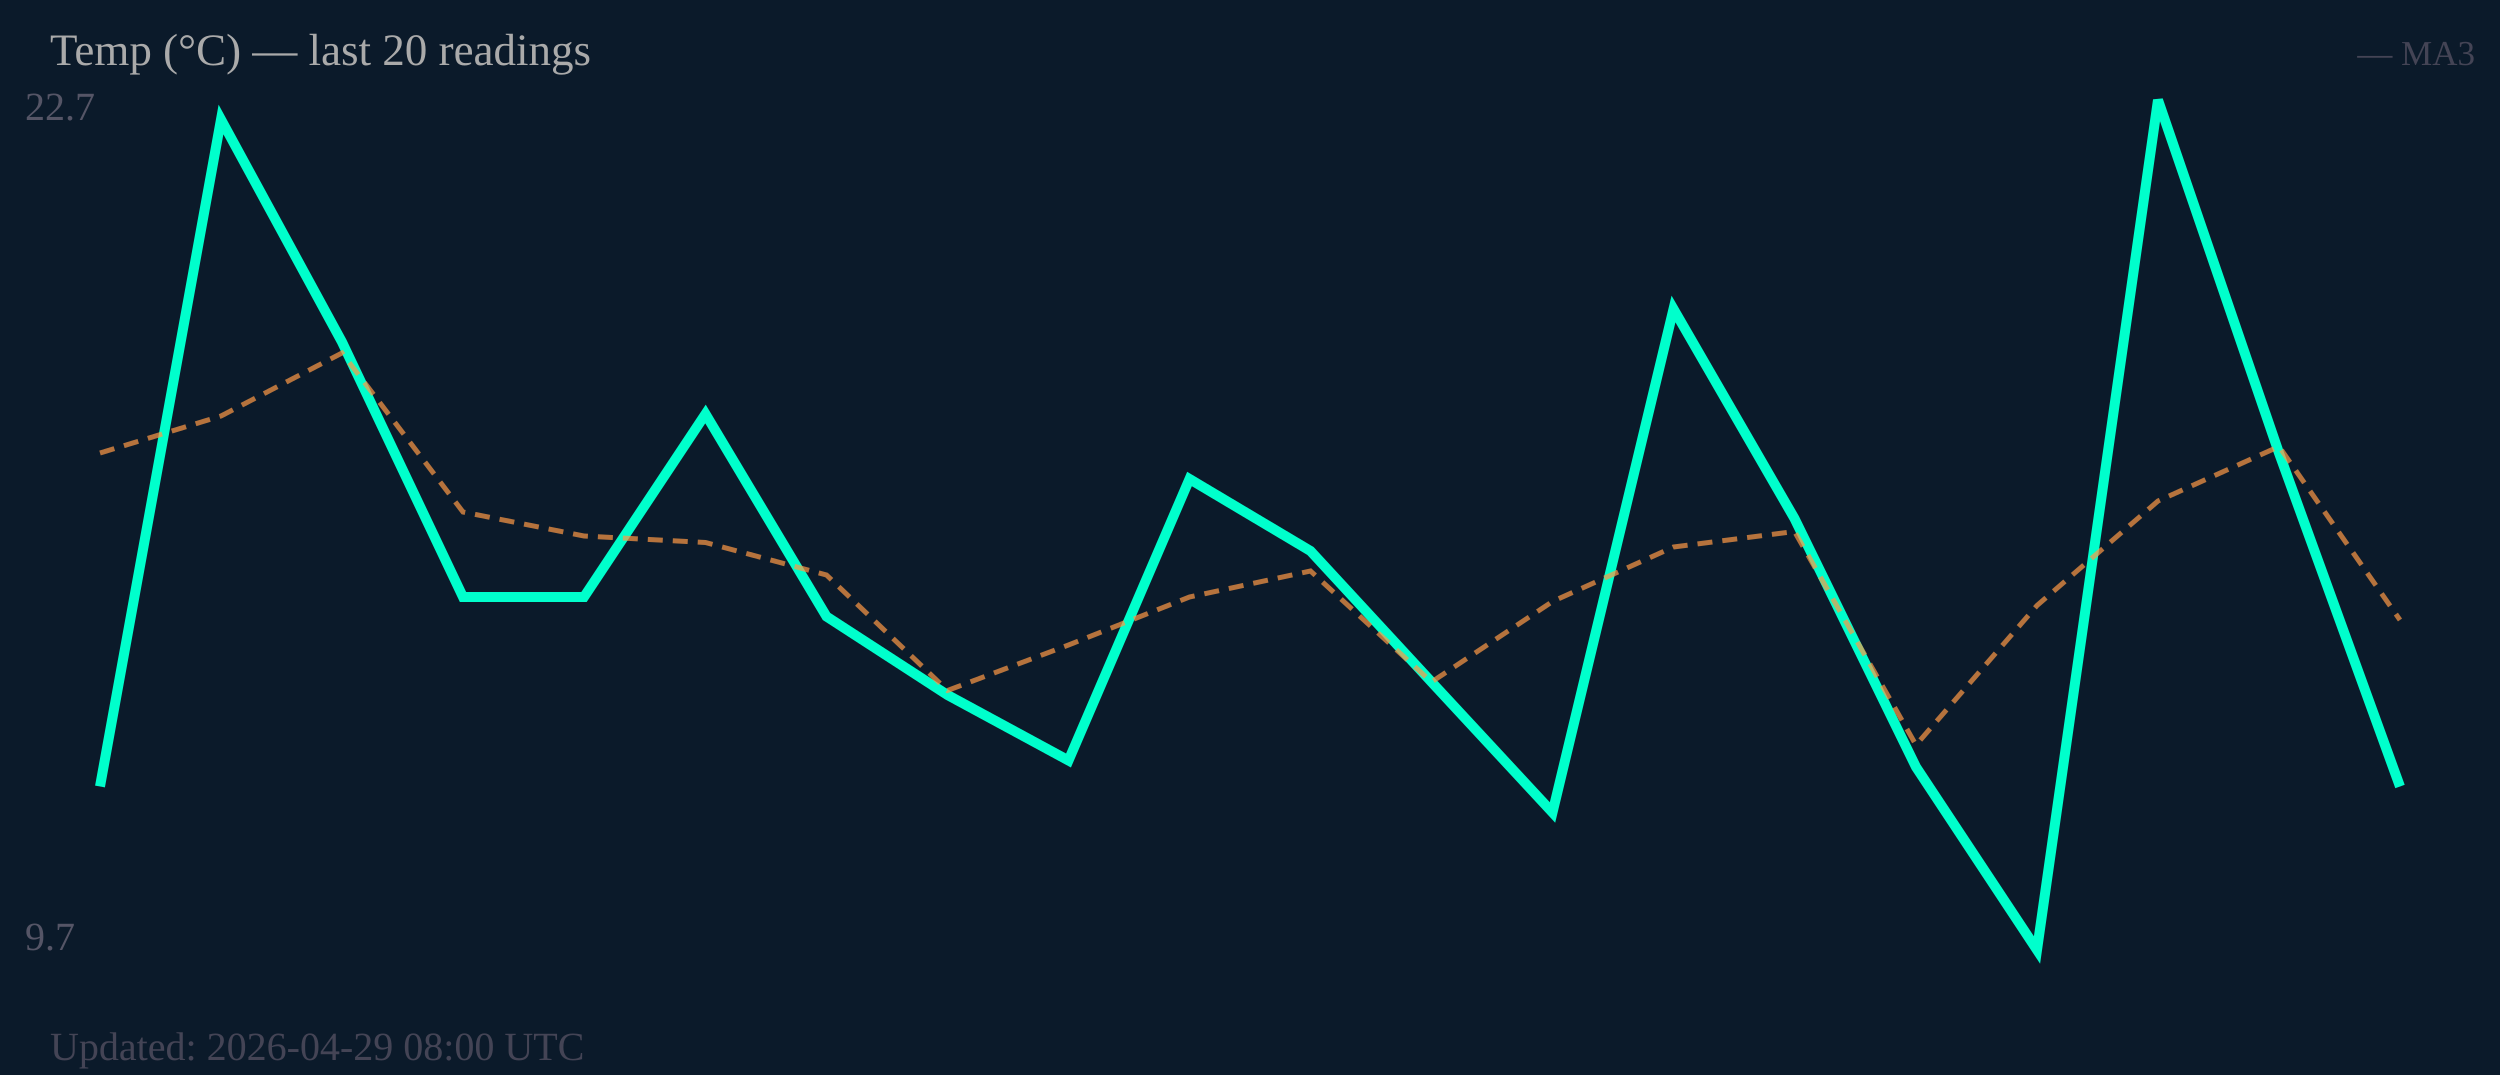
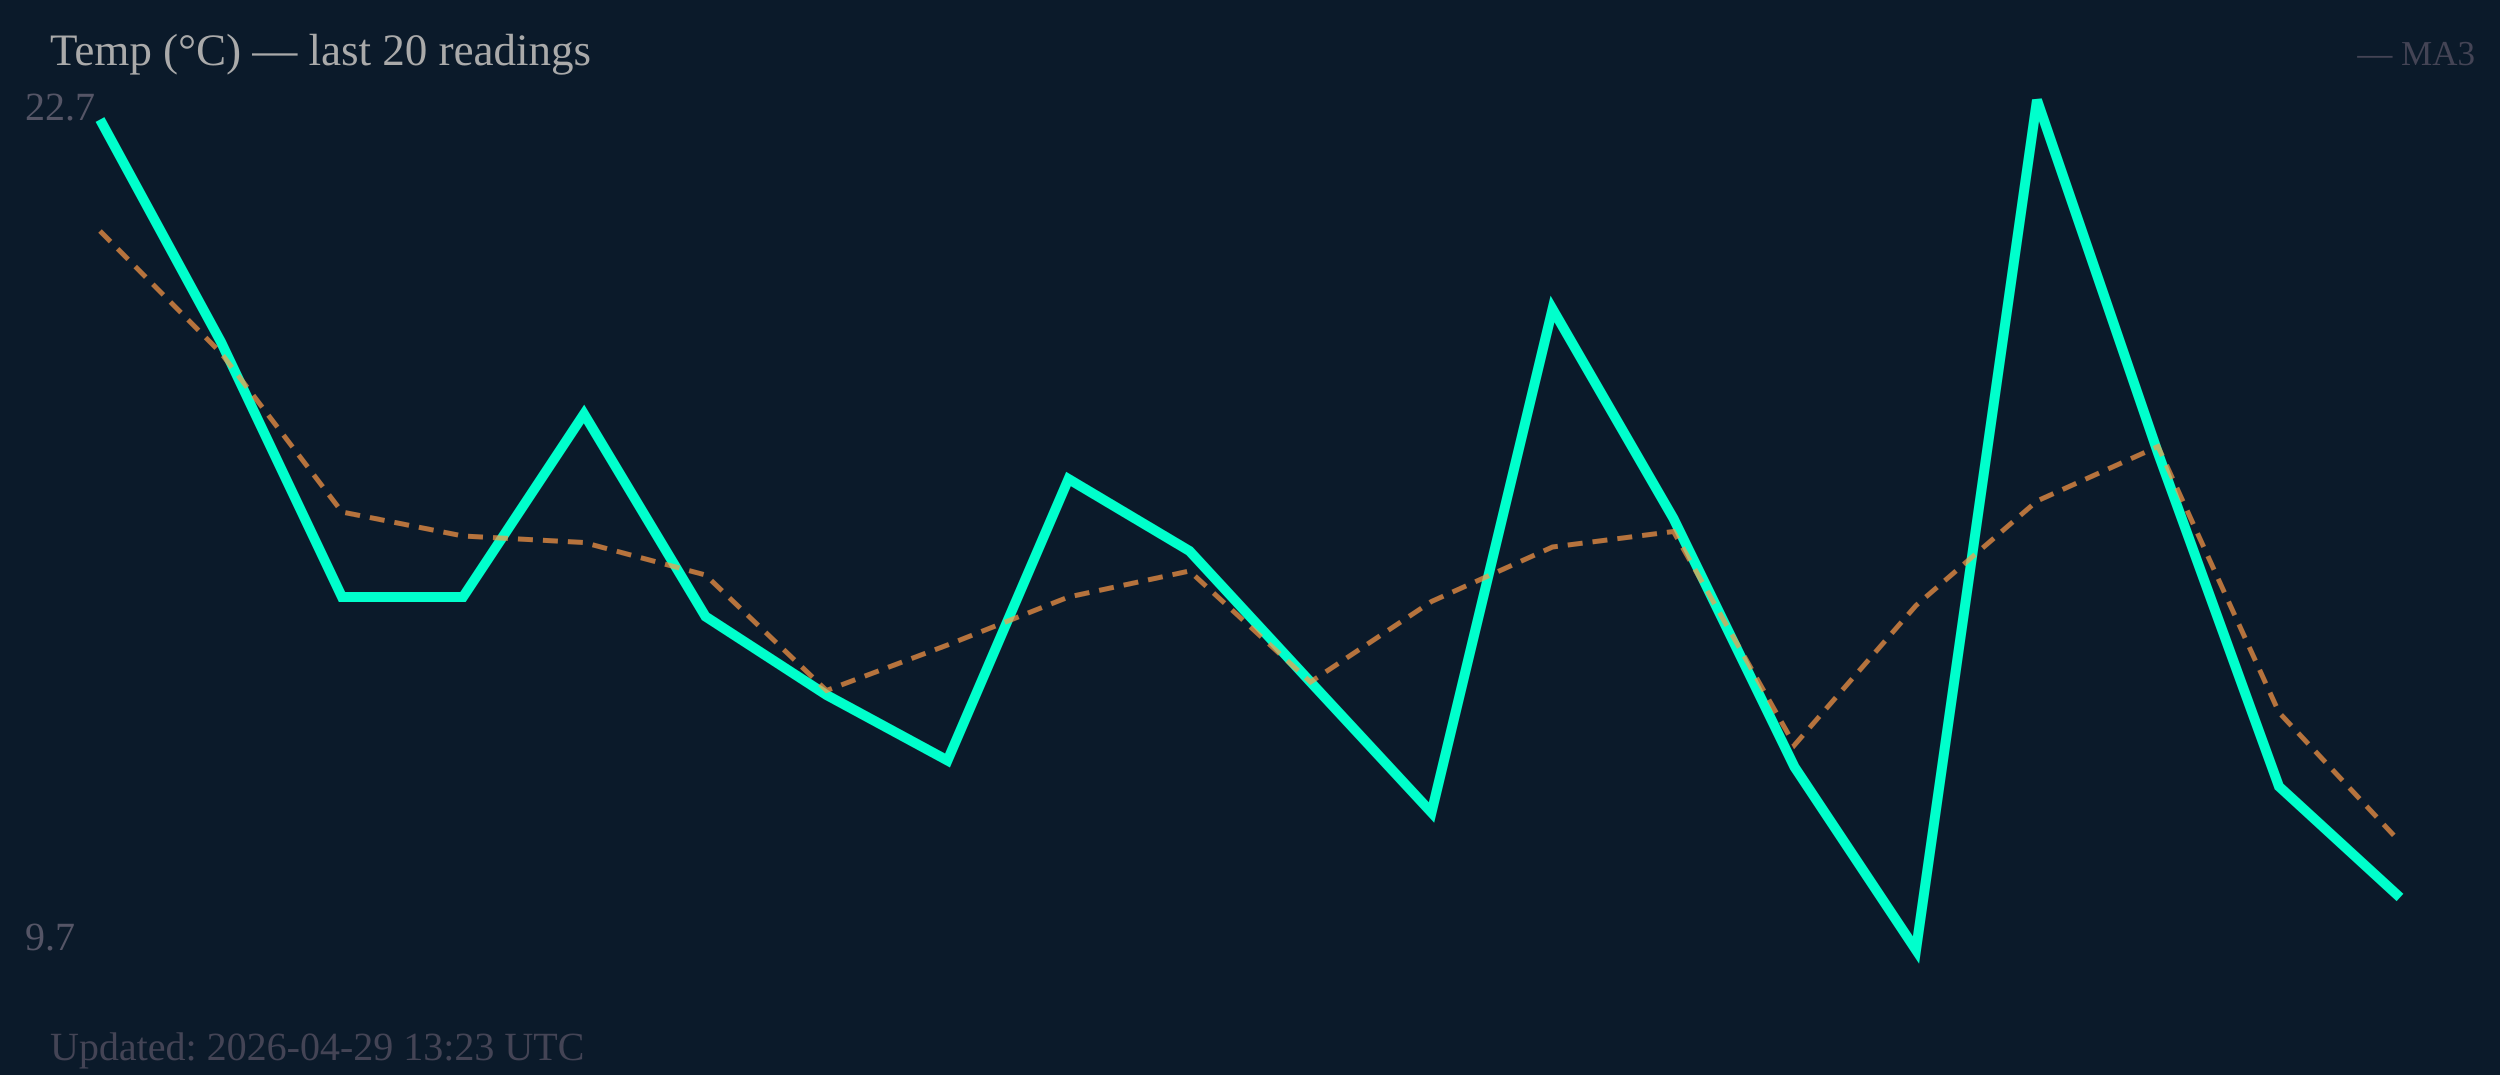
<svg xmlns="http://www.w3.org/2000/svg" width="500" height="215" viewBox="0 0 500 215">
  <rect width="500" height="215" fill="#0b1a2a" />
  <text x="5" y="24" font-size="8" fill="#556">22.7</text>
  <text x="5" y="190" font-size="8" fill="#556">9.7</text>
-   <polyline fill="none" stroke="#00ffcc" stroke-width="2" points="20.0,157.3 44.2,23.9 68.4,68.4 92.6,119.4 116.8,119.4 141.1,82.8 165.3,123.3 189.5,139.0 213.7,152.1 237.9,95.8 262.1,110.2 286.3,136.4 310.5,162.5 334.7,61.8 358.9,103.7 383.2,153.4 407.4,190.0 431.6,20.0 455.8,90.6 480.0,157.3" />
-   <polyline fill="none" stroke="#ff9944" stroke-width="1" stroke-dasharray="3,2" opacity="0.7" points="20.0,90.6 44.2,83.2 68.4,70.6 92.6,102.4 116.8,107.2 141.1,108.5 165.3,115.0 189.5,138.1 213.7,129.0 237.9,119.4 262.1,114.2 286.3,136.4 310.5,120.3 334.7,109.4 358.9,106.3 383.2,149.0 407.4,121.1 431.6,100.2 455.8,89.3 480.0,124.0" />
+   <polyline fill="none" stroke="#00ffcc" stroke-width="2" points="20.0,23.9 44.2,68.4 68.4,119.4 92.6,119.4 116.8,82.8 141.1,123.3 165.3,139.0 189.5,152.1 213.7,95.8 237.9,110.2 262.1,136.4 286.3,162.5 310.5,61.8 334.7,103.7 358.9,153.4 383.2,190.0 407.4,20.0 431.6,90.6 455.8,157.3 480.0,179.5" />
+   <polyline fill="none" stroke="#ff9944" stroke-width="1" stroke-dasharray="3,2" opacity="0.7" points="20.0,46.2 44.2,70.6 68.4,102.4 92.6,107.2 116.8,108.5 141.1,115.0 165.3,138.1 189.5,129.0 213.7,119.4 237.9,114.2 262.1,136.4 286.3,120.3 310.5,109.4 334.7,106.3 358.9,149.0 383.2,121.1 407.4,100.2 431.6,89.3 455.8,142.5 480.0,168.4" />
  <text x="10" y="13" font-size="9" fill="#aaa">Temp (°C) — last 20 readings</text>
  <text x="495" y="13" font-size="7" fill="#445" text-anchor="end">— MA3</text>
-   <text x="10" y="212" font-size="8" fill="#445">Updated: 2026-04-29 08:00 UTC</text>
+   <text x="10" y="212" font-size="8" fill="#445">Updated: 2026-04-29 13:23 UTC</text>
</svg>
